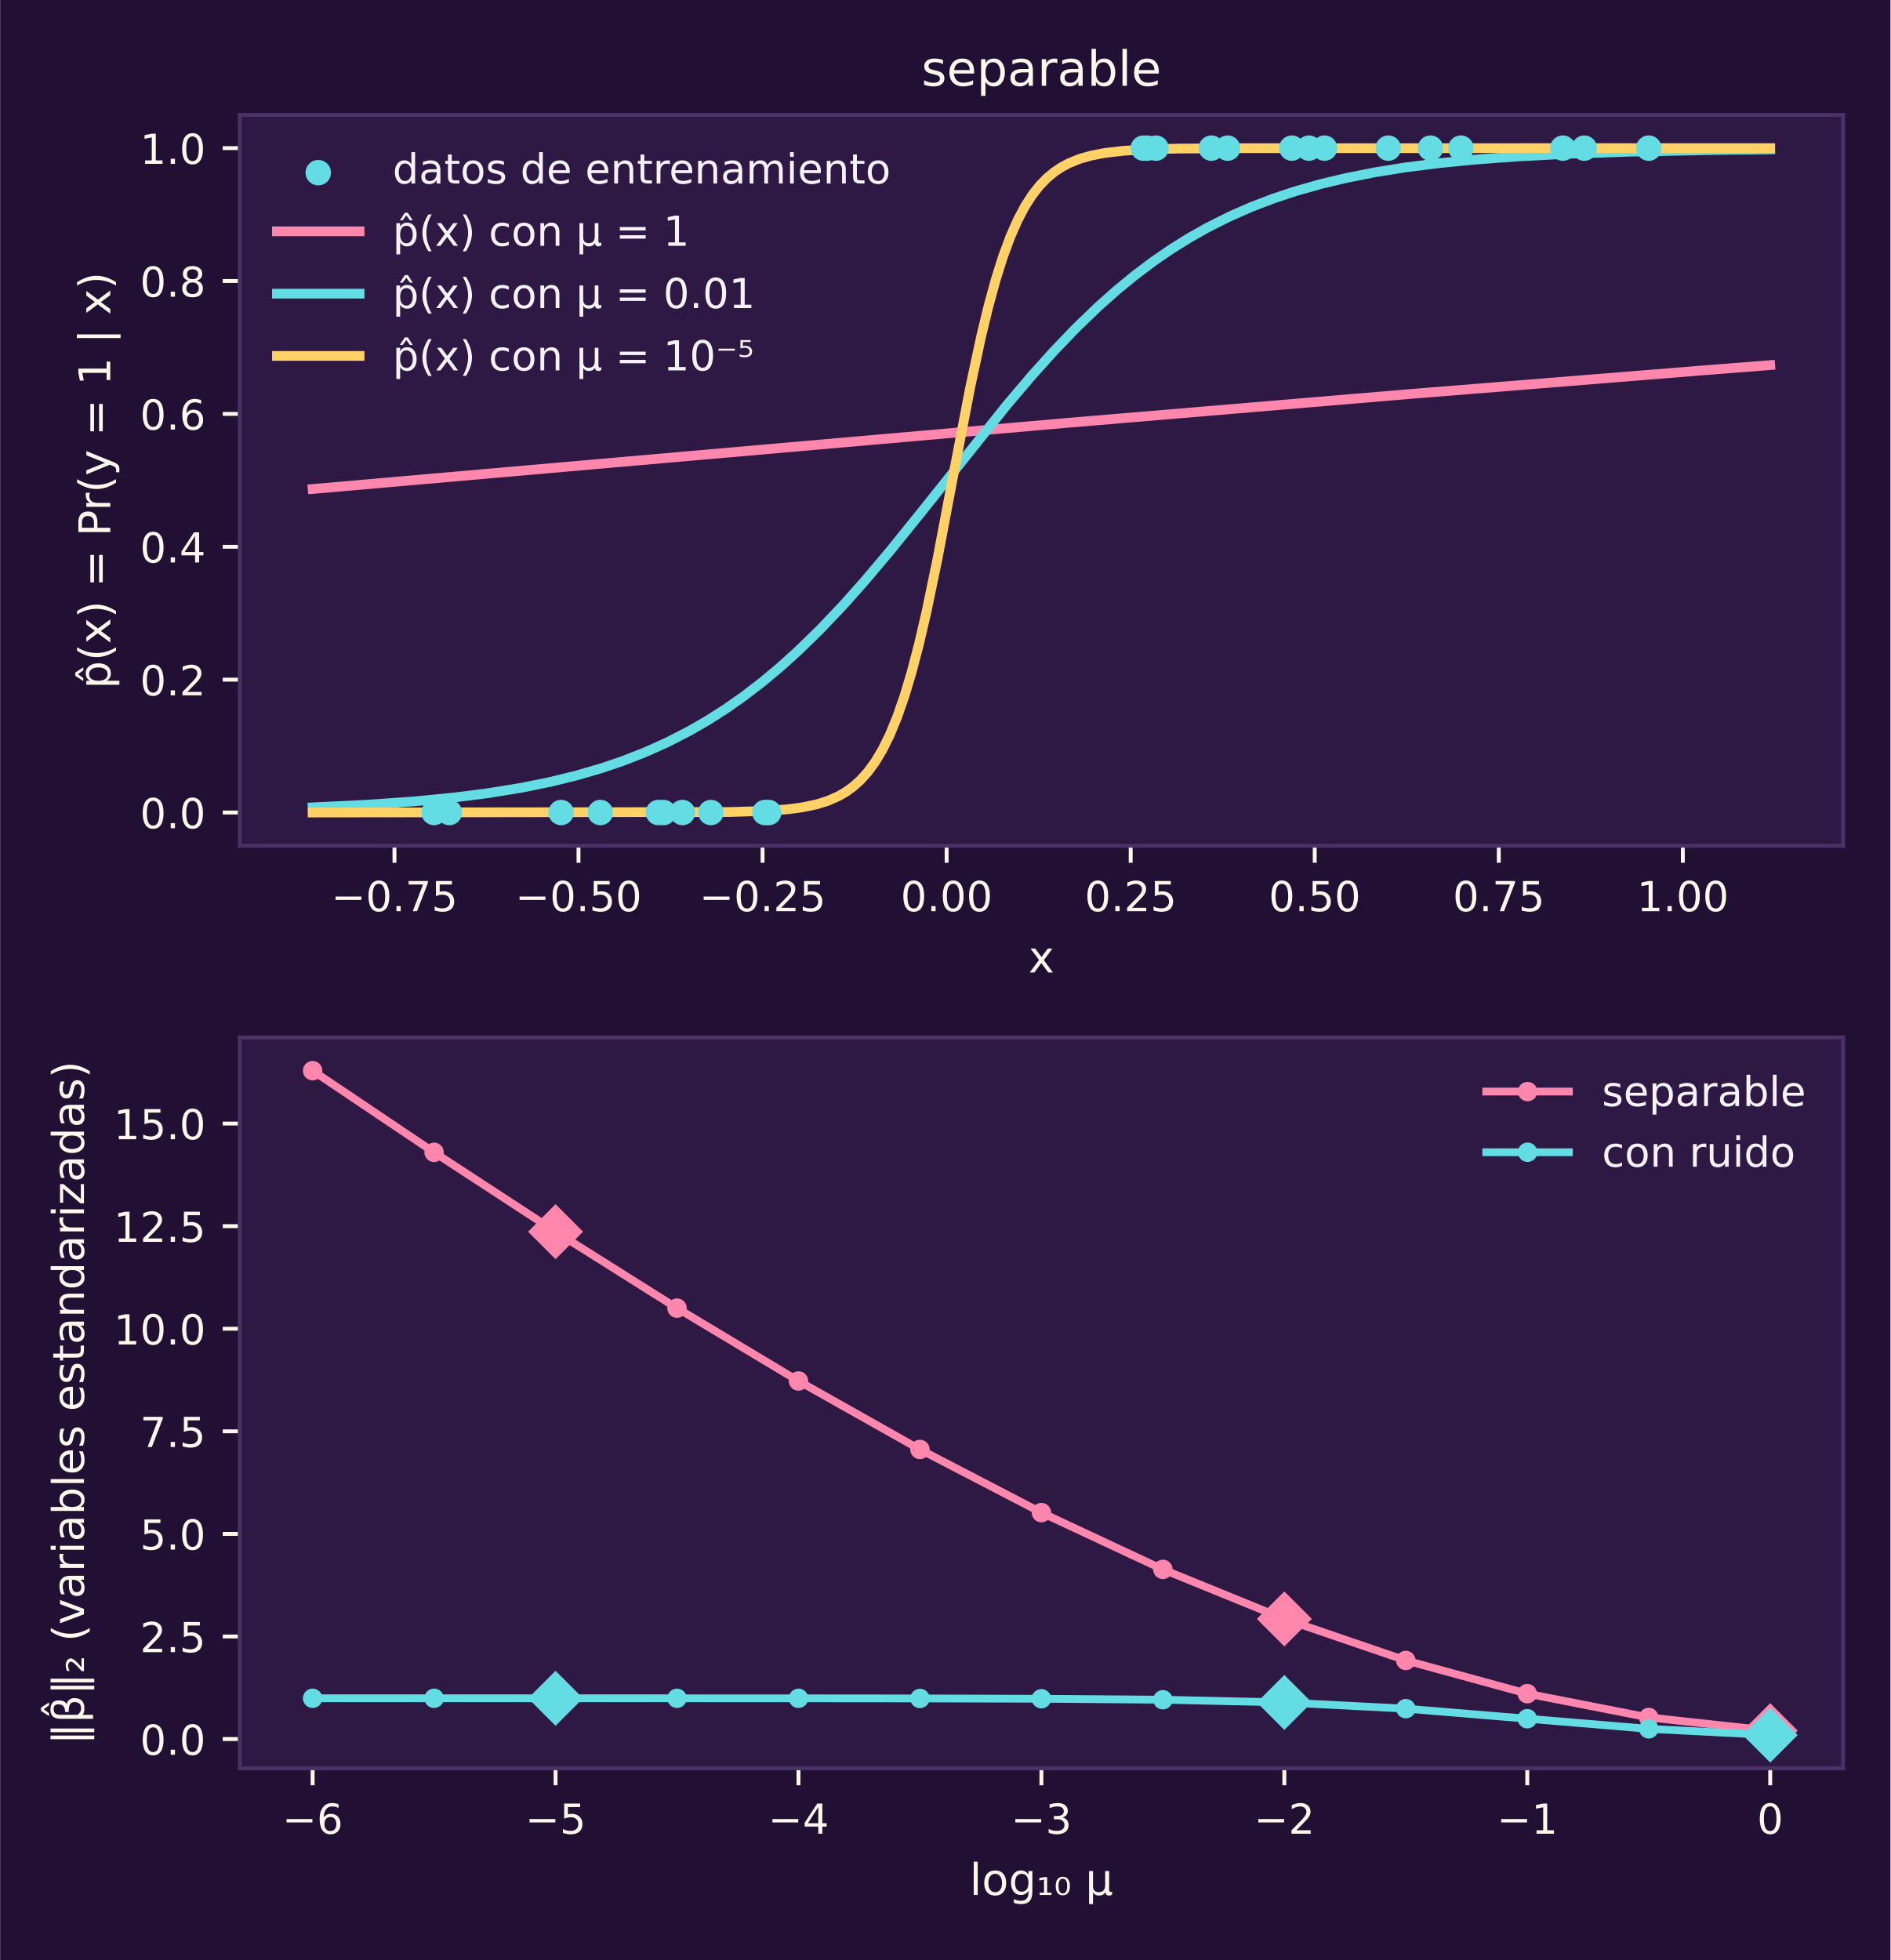
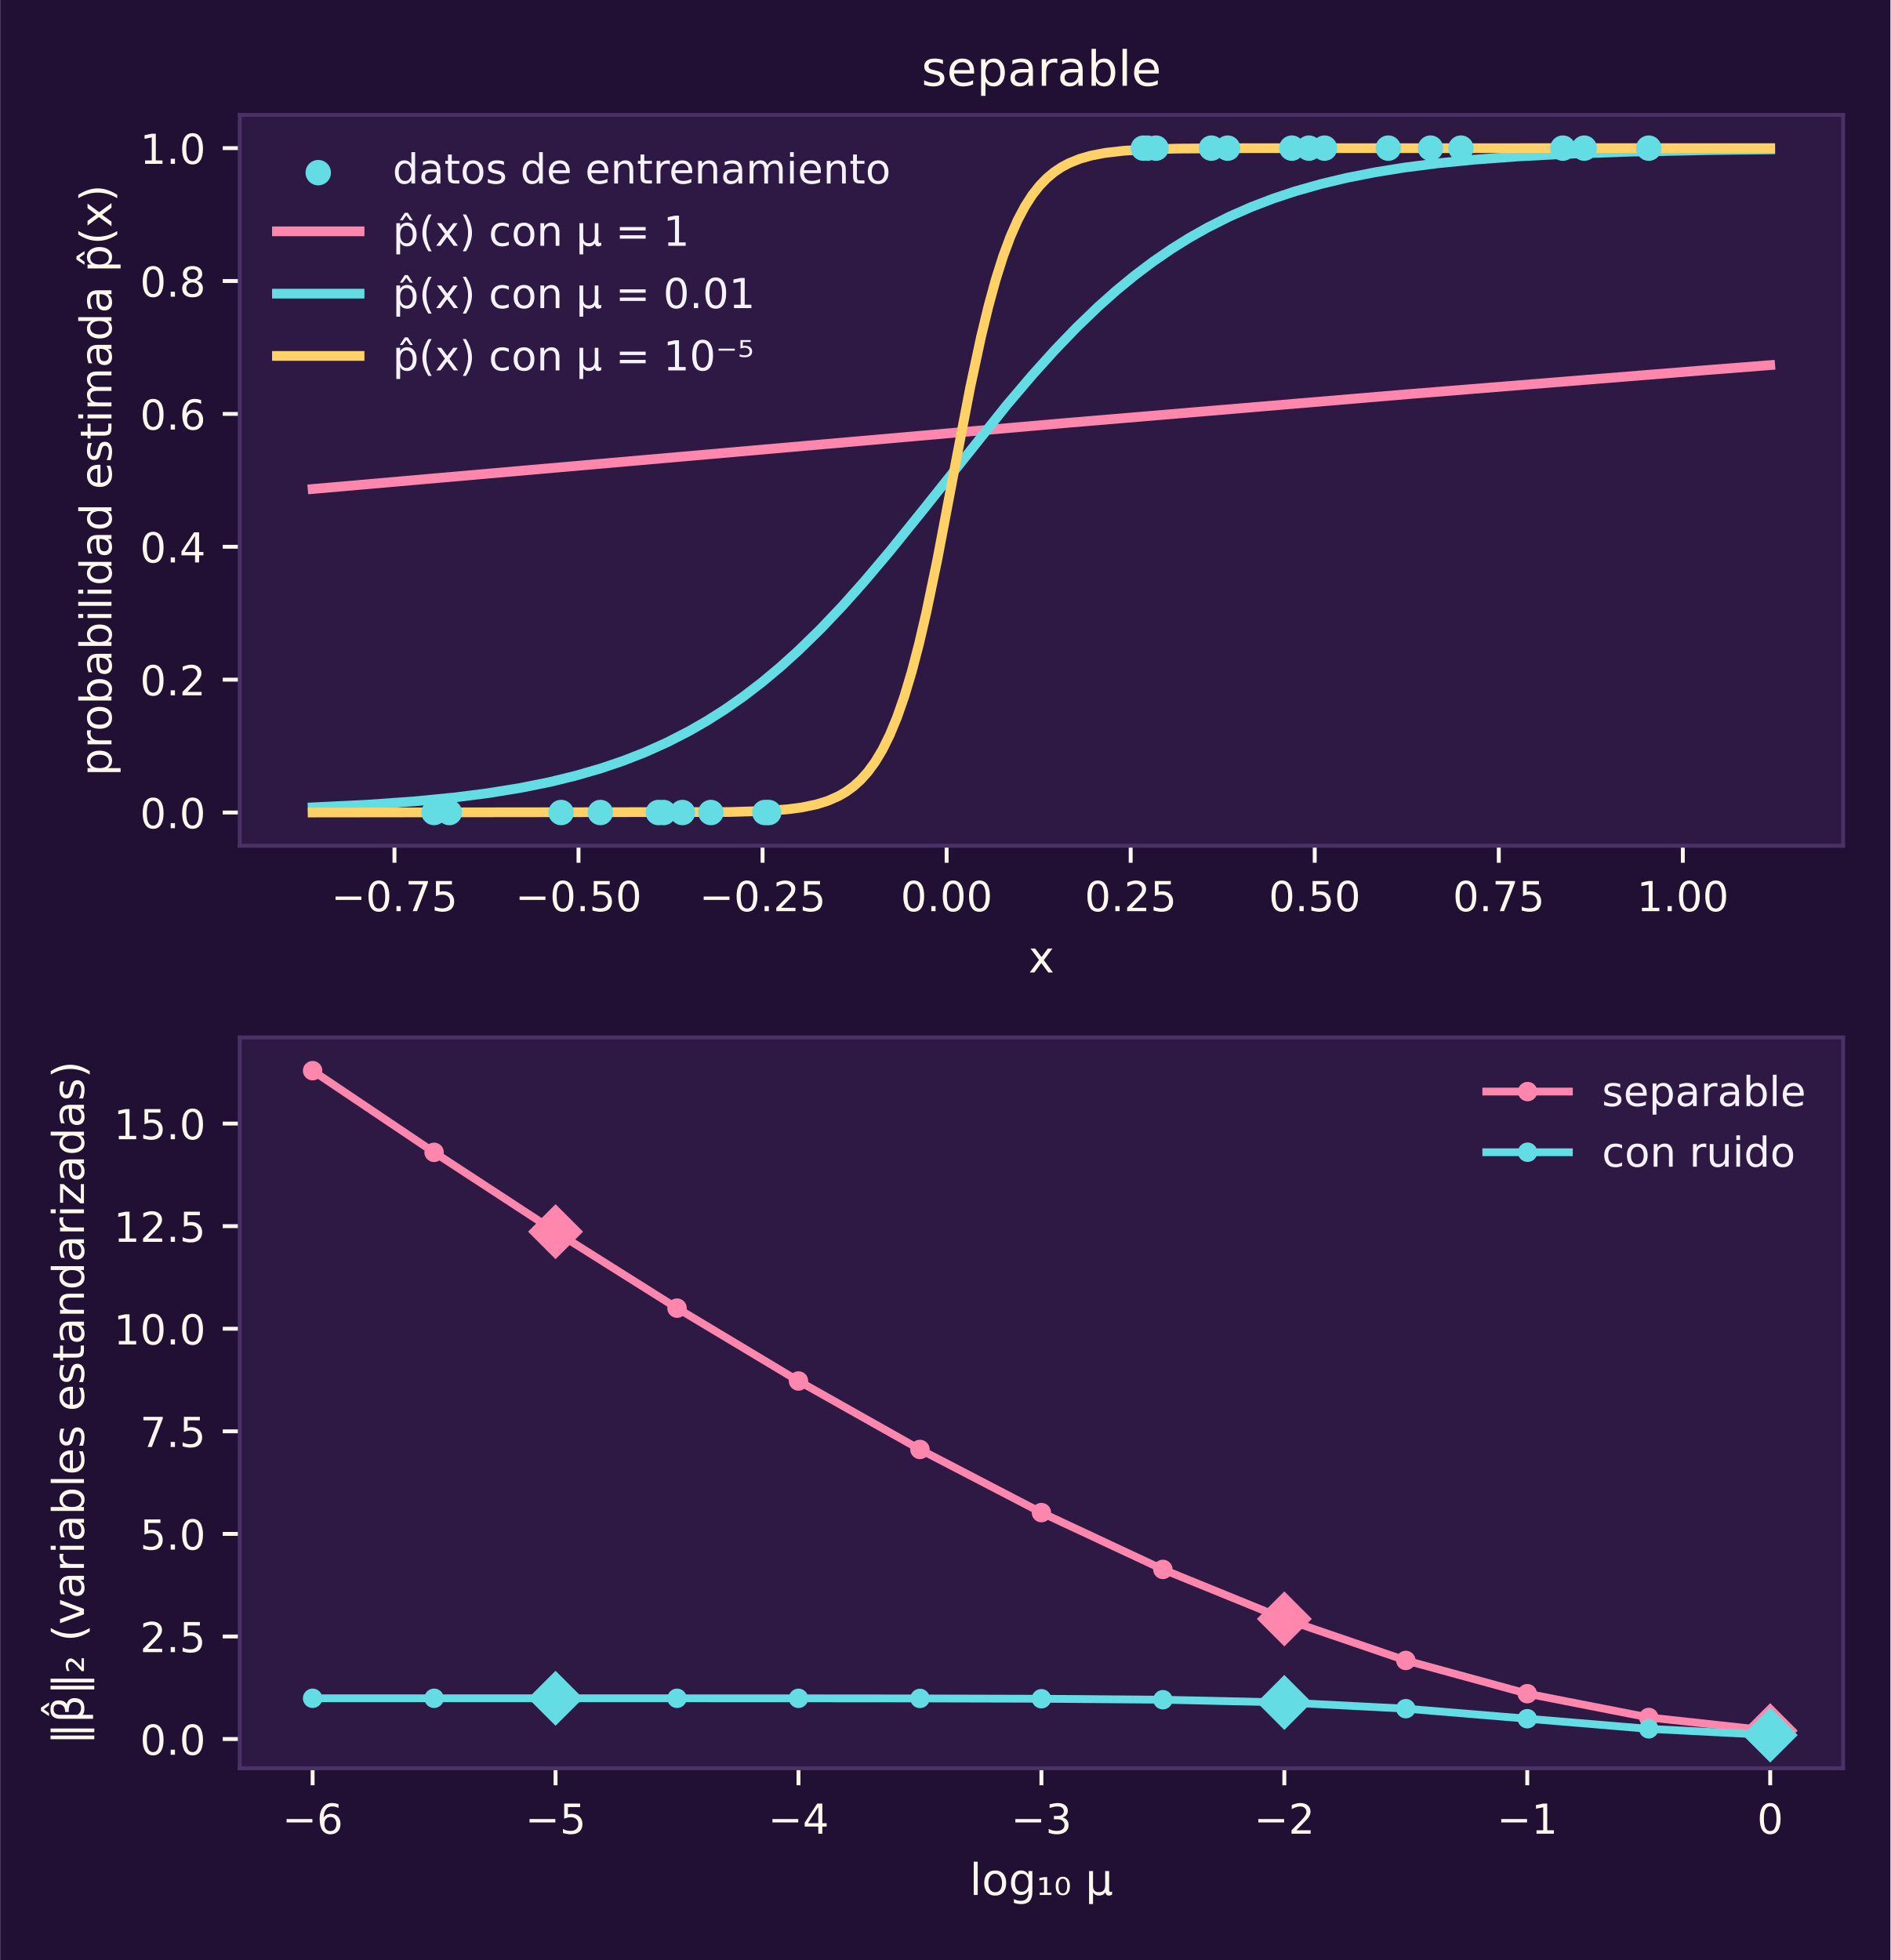
<svg xmlns="http://www.w3.org/2000/svg" xmlns:xlink="http://www.w3.org/1999/xlink" width="600" height="622" viewBox="0 0 388.8 403.2" role="img" aria-label="Con datos separables la norma de los coeficientes crece sin tope al bajar mu, despacio y lo mismo por cada década: unas 3.6 unidades por década; con ruido se aplana. A la izquierda, tres curvas p gorro de x para mu 1, 0.01 y 0.00001, la última casi un escalón">
  <rect x="0" y="0" width="388.8" height="403.2" fill="#211033" />
  <defs>
    <style type="text/css">*{stroke-linejoin: round; stroke-linecap: butt}</style>
  </defs>
  <g id="figure_1">
    <g id="patch_1">
      <path d="M 0 403.2  L 388.8 403.2  L 388.8 0  L 0 0  z " style="fill: #211033" />
    </g>
    <g id="axes_1">
      <g id="patch_2">
        <path d="M 49.25 173.98  L 379.08 173.98  L 379.08 23.64  L 49.25 23.64  z " style="fill: #2e1945" />
      </g>
      <g id="matplotlib.axis_1">
        <g id="xtick_1">
          <g id="line2d_1">
            <defs>
              <path id="md5d1416848" d="M 0 0  L 0 3.5  " style="stroke: #fff8ed; stroke-width: 0.8" />
            </defs>
            <g>
              <use xlink:href="#md5d1416848" x="81.077" y="173.98" style="fill: #fff8ed; stroke: #fff8ed; stroke-width: 0.8" />
            </g>
          </g>
          <g id="text_1">
            <text style="font-size: 8.5px; font-family: 'DejaVu Sans', sans-serif; text-anchor: middle; fill: #fff8ed" x="81.077" y="187.439" transform="rotate(-0 81.07697 187.4387)">−0.75</text>
          </g>
        </g>
        <g id="xtick_2">
          <g id="line2d_2">
            <g>
              <use xlink:href="#md5d1416848" x="118.939" y="173.98" style="fill: #fff8ed; stroke: #fff8ed; stroke-width: 0.8" />
            </g>
          </g>
          <g id="text_2">
            <text style="font-size: 8.5px; font-family: 'DejaVu Sans', sans-serif; text-anchor: middle; fill: #fff8ed" x="118.939" y="187.439" transform="rotate(-0 118.9394 187.4387)">−0.50</text>
          </g>
        </g>
        <g id="xtick_3">
          <g id="line2d_3">
            <g>
              <use xlink:href="#md5d1416848" x="156.802" y="173.98" style="fill: #fff8ed; stroke: #fff8ed; stroke-width: 0.8" />
            </g>
          </g>
          <g id="text_3">
            <text style="font-size: 8.5px; font-family: 'DejaVu Sans', sans-serif; text-anchor: middle; fill: #fff8ed" x="156.802" y="187.439" transform="rotate(-0 156.8019 187.4387)">−0.25</text>
          </g>
        </g>
        <g id="xtick_4">
          <g id="line2d_4">
            <g>
              <use xlink:href="#md5d1416848" x="194.664" y="173.98" style="fill: #fff8ed; stroke: #fff8ed; stroke-width: 0.8" />
            </g>
          </g>
          <g id="text_4">
            <text style="font-size: 8.5px; font-family: 'DejaVu Sans', sans-serif; text-anchor: middle; fill: #fff8ed" x="194.664" y="187.439" transform="rotate(-0 194.6643 187.4387)">0.00</text>
          </g>
        </g>
        <g id="xtick_5">
          <g id="line2d_5">
            <g>
              <use xlink:href="#md5d1416848" x="232.527" y="173.98" style="fill: #fff8ed; stroke: #fff8ed; stroke-width: 0.8" />
            </g>
          </g>
          <g id="text_5">
            <text style="font-size: 8.5px; font-family: 'DejaVu Sans', sans-serif; text-anchor: middle; fill: #fff8ed" x="232.527" y="187.439" transform="rotate(-0 232.5268 187.4387)">0.25</text>
          </g>
        </g>
        <g id="xtick_6">
          <g id="line2d_6">
            <g>
              <use xlink:href="#md5d1416848" x="270.389" y="173.98" style="fill: #fff8ed; stroke: #fff8ed; stroke-width: 0.8" />
            </g>
          </g>
          <g id="text_6">
            <text style="font-size: 8.5px; font-family: 'DejaVu Sans', sans-serif; text-anchor: middle; fill: #fff8ed" x="270.389" y="187.439" transform="rotate(-0 270.3893 187.4387)">0.50</text>
          </g>
        </g>
        <g id="xtick_7">
          <g id="line2d_7">
            <g>
              <use xlink:href="#md5d1416848" x="308.252" y="173.98" style="fill: #fff8ed; stroke: #fff8ed; stroke-width: 0.8" />
            </g>
          </g>
          <g id="text_7">
            <text style="font-size: 8.5px; font-family: 'DejaVu Sans', sans-serif; text-anchor: middle; fill: #fff8ed" x="308.252" y="187.439" transform="rotate(-0 308.2517 187.4387)">0.75</text>
          </g>
        </g>
        <g id="xtick_8">
          <g id="line2d_8">
            <g>
              <use xlink:href="#md5d1416848" x="346.114" y="173.98" style="fill: #fff8ed; stroke: #fff8ed; stroke-width: 0.8" />
            </g>
          </g>
          <g id="text_8">
            <text style="font-size: 8.5px; font-family: 'DejaVu Sans', sans-serif; text-anchor: middle; fill: #fff8ed" x="346.114" y="187.439" transform="rotate(-0 346.1142 187.4387)">1.00</text>
          </g>
        </g>
        <g id="text_9">
          <text style="font-size: 9px; font-family: 'DejaVu Sans', sans-serif; text-anchor: middle; fill: #fff8ed" x="214.165" y="200.045" transform="rotate(-0 214.165 200.045)">x</text>
        </g>
      </g>
      <g id="matplotlib.axis_2">
        <g id="ytick_1">
          <g id="line2d_9">
            <defs>
              <path id="m7dde4cb0bd" d="M 0 0  L -3.5 0  " style="stroke: #fff8ed; stroke-width: 0.8" />
            </defs>
            <g>
              <use xlink:href="#m7dde4cb0bd" x="49.25" y="167.146" style="fill: #fff8ed; stroke: #fff8ed; stroke-width: 0.8" />
            </g>
          </g>
          <g id="text_10">
            <text style="font-size: 8.5px; font-family: 'DejaVu Sans', sans-serif; text-anchor: end; fill: #fff8ed" x="42.25" y="170.376" transform="rotate(-0 42.25 170.3757)">0.0</text>
          </g>
        </g>
        <g id="ytick_2">
          <g id="line2d_10">
            <g>
              <use xlink:href="#m7dde4cb0bd" x="49.25" y="139.812" style="fill: #fff8ed; stroke: #fff8ed; stroke-width: 0.8" />
            </g>
          </g>
          <g id="text_11">
            <text style="font-size: 8.5px; font-family: 'DejaVu Sans', sans-serif; text-anchor: end; fill: #fff8ed" x="42.25" y="143.041" transform="rotate(-0 42.25 143.0412)">0.2</text>
          </g>
        </g>
        <g id="ytick_3">
          <g id="line2d_11">
            <g>
              <use xlink:href="#m7dde4cb0bd" x="49.25" y="112.477" style="fill: #fff8ed; stroke: #fff8ed; stroke-width: 0.8" />
            </g>
          </g>
          <g id="text_12">
            <text style="font-size: 8.5px; font-family: 'DejaVu Sans', sans-serif; text-anchor: end; fill: #fff8ed" x="42.25" y="115.707" transform="rotate(-0 42.25 115.7066)">0.4</text>
          </g>
        </g>
        <g id="ytick_4">
          <g id="line2d_12">
            <g>
              <use xlink:href="#m7dde4cb0bd" x="49.25" y="85.143" style="fill: #fff8ed; stroke: #fff8ed; stroke-width: 0.8" />
            </g>
          </g>
          <g id="text_13">
            <text style="font-size: 8.5px; font-family: 'DejaVu Sans', sans-serif; text-anchor: end; fill: #fff8ed" x="42.25" y="88.372" transform="rotate(-0 42.25 88.37206)">0.6</text>
          </g>
        </g>
        <g id="ytick_5">
          <g id="line2d_13">
            <g>
              <use xlink:href="#m7dde4cb0bd" x="49.25" y="57.808" style="fill: #fff8ed; stroke: #fff8ed; stroke-width: 0.8" />
            </g>
          </g>
          <g id="text_14">
            <text style="font-size: 8.5px; font-family: 'DejaVu Sans', sans-serif; text-anchor: end; fill: #fff8ed" x="42.25" y="61.038" transform="rotate(-0 42.25 61.03752)">0.8</text>
          </g>
        </g>
        <g id="ytick_6">
          <g id="line2d_14">
            <g>
              <use xlink:href="#m7dde4cb0bd" x="49.25" y="30.474" style="fill: #fff8ed; stroke: #fff8ed; stroke-width: 0.8" />
            </g>
          </g>
          <g id="text_15">
            <text style="font-size: 8.5px; font-family: 'DejaVu Sans', sans-serif; text-anchor: end; fill: #fff8ed" x="42.25" y="33.703" transform="rotate(-0 42.25 33.70297)">1.0</text>
          </g>
        </g>
        <g id="text_16">
-           <text style="font-size: 9px; font-family: 'DejaVu Sans', sans-serif; text-anchor: middle; fill: #fff8ed" x="22.61" y="98.81" transform="rotate(-90 22.61031 98.81)">p̂(x) = Pr(y = 1 | x)</text>
+           <text style="font-size: 9px; font-family: 'DejaVu Sans', sans-serif; text-anchor: middle; fill: #fff8ed" x="22.861" y="98.81" transform="rotate(-90 22.86062 98.81)">probabilidad estimada p̂(x)</text>
        </g>
      </g>
      <g id="separable-p-0">
        <path d="M 64.242 100.593  L 219.05 87.026  L 289.69 81.077  L 350.561 76.168  L 364.088 75.11  L 364.088 75.11  " clip-path="url(#p78f6a3cc9b)" style="fill: none; stroke: #ff87ad; stroke-width: 2; stroke-linecap: square" />
      </g>
      <g id="separable-p-1">
        <path d="M 64.242 166.083  L 75.515 165.535  L 85.284 164.842  L 93.55 164.032  L 100.314 163.167  L 107.077 162.071  L 113.089 160.859  L 118.35 159.576  L 123.61 158.049  L 128.119 156.518  L 132.628 154.754  L 137.137 152.731  L 141.646 150.422  L 145.403 148.261  L 149.161 145.87  L 152.918 143.238  L 156.676 140.357  L 160.433 137.219  L 164.191 133.826  L 168.7 129.424  L 173.209 124.678  L 177.718 119.622  L 182.978 113.394  L 189.741 105.013  L 207.026 83.345  L 212.286 77.161  L 216.795 72.153  L 221.304 67.461  L 225.813 63.115  L 229.571 59.772  L 233.328 56.685  L 237.086 53.852  L 240.843 51.267  L 244.6 48.922  L 248.358 46.804  L 252.867 44.543  L 257.376 42.564  L 261.885 40.839  L 266.394 39.343  L 271.654 37.853  L 276.915 36.601  L 282.927 35.418  L 288.938 34.456  L 295.702 33.591  L 303.217 32.844  L 312.235 32.177  L 322.756 31.631  L 335.531 31.195  L 352.064 30.865  L 364.088 30.724  L 364.088 30.724  " clip-path="url(#p78f6a3cc9b)" style="fill: none; stroke: #64dce3; stroke-width: 2; stroke-linecap: square" />
      </g>
      <g id="separable-p-2">
        <path d="M 64.242 167.146  L 149.912 167.046  L 157.427 166.82  L 161.936 166.485  L 164.942 166.089  L 167.948 165.459  L 170.203 164.754  L 172.457 163.763  L 173.96 162.891  L 175.463 161.803  L 176.966 160.45  L 178.469 158.777  L 179.972 156.72  L 181.475 154.207  L 182.978 151.166  L 184.481 147.524  L 185.984 143.215  L 187.487 138.195  L 188.99 132.446  L 190.493 125.992  L 192.747 115.161  L 196.505 95.329  L 199.511 79.721  L 201.765 69.2  L 203.268 62.996  L 204.771 57.512  L 206.274 52.755  L 207.777 48.696  L 209.28 45.281  L 210.783 42.441  L 212.286 40.102  L 213.789 38.193  L 215.292 36.643  L 216.795 35.393  L 218.298 34.389  L 219.801 33.584  L 222.056 32.672  L 224.31 32.024  L 227.316 31.445  L 231.074 31.014  L 235.583 30.74  L 242.346 30.566  L 255.873 30.485  L 330.271 30.474  L 364.088 30.474  L 364.088 30.474  " clip-path="url(#p78f6a3cc9b)" style="fill: none; stroke: #ffd166; stroke-width: 2; stroke-linecap: square" />
      </g>
      <g id="patch_3">
        <path d="M 49.25 173.98  L 49.25 23.64  " style="fill: none; stroke: #4a3166; stroke-width: 0.8; stroke-linejoin: miter; stroke-linecap: square" />
      </g>
      <g id="patch_4">
        <path d="M 379.08 173.98  L 379.08 23.64  " style="fill: none; stroke: #4a3166; stroke-width: 0.8; stroke-linejoin: miter; stroke-linecap: square" />
      </g>
      <g id="patch_5">
        <path d="M 49.25 173.98  L 379.08 173.98  " style="fill: none; stroke: #4a3166; stroke-width: 0.8; stroke-linejoin: miter; stroke-linecap: square" />
      </g>
      <g id="patch_6">
        <path d="M 49.25 23.64  L 379.08 23.64  " style="fill: none; stroke: #4a3166; stroke-width: 0.8; stroke-linejoin: miter; stroke-linecap: square" />
      </g>
      <g id="separable-datos">
        <defs>
          <path id="mdc4b469c58" d="M 0 2.121  C 0.563 2.121 1.102 1.898 1.5 1.5  C 1.898 1.102 2.121 0.563 2.121 0  C 2.121 -0.563 1.898 -1.102 1.5 -1.5  C 1.102 -1.898 0.563 -2.121 0 -2.121  C -0.563 -2.121 -1.102 -1.898 -1.5 -1.5  C -1.898 -1.102 -2.121 -0.563 -2.121 0  C -2.121 0.563 -1.898 1.102 -1.5 1.5  C -1.102 1.898 -0.563 2.121 0 2.121  z " style="stroke: #64dce3" />
        </defs>
        <g clip-path="url(#p78f6a3cc9b)">
          <use xlink:href="#mdc4b469c58" x="294.201" y="30.474" style="fill: #64dce3; stroke: #64dce3" />
          <use xlink:href="#mdc4b469c58" x="92.369" y="167.146" style="fill: #64dce3; stroke: #64dce3" />
          <use xlink:href="#mdc4b469c58" x="123.433" y="167.146" style="fill: #64dce3; stroke: #64dce3" />
          <use xlink:href="#mdc4b469c58" x="272.403" y="30.474" style="fill: #64dce3; stroke: #64dce3" />
          <use xlink:href="#mdc4b469c58" x="252.477" y="30.474" style="fill: #64dce3; stroke: #64dce3" />
          <use xlink:href="#mdc4b469c58" x="300.46" y="30.474" style="fill: #64dce3; stroke: #64dce3" />
          <use xlink:href="#mdc4b469c58" x="235.134" y="30.474" style="fill: #64dce3; stroke: #64dce3" />
          <use xlink:href="#mdc4b469c58" x="325.837" y="30.474" style="fill: #64dce3; stroke: #64dce3" />
          <use xlink:href="#mdc4b469c58" x="135.372" y="167.146" style="fill: #64dce3; stroke: #64dce3" />
          <use xlink:href="#mdc4b469c58" x="157.278" y="167.146" style="fill: #64dce3; stroke: #64dce3" />
          <use xlink:href="#mdc4b469c58" x="265.678" y="30.474" style="fill: #64dce3; stroke: #64dce3" />
          <use xlink:href="#mdc4b469c58" x="146.167" y="167.146" style="fill: #64dce3; stroke: #64dce3" />
          <use xlink:href="#mdc4b469c58" x="321.437" y="30.474" style="fill: #64dce3; stroke: #64dce3" />
          <use xlink:href="#mdc4b469c58" x="136.43" y="167.146" style="fill: #64dce3; stroke: #64dce3" />
          <use xlink:href="#mdc4b469c58" x="158.071" y="167.146" style="fill: #64dce3; stroke: #64dce3" />
          <use xlink:href="#mdc4b469c58" x="115.359" y="167.146" style="fill: #64dce3; stroke: #64dce3" />
          <use xlink:href="#mdc4b469c58" x="140.323" y="167.146" style="fill: #64dce3; stroke: #64dce3" />
          <use xlink:href="#mdc4b469c58" x="235.95" y="30.474" style="fill: #64dce3; stroke: #64dce3" />
          <use xlink:href="#mdc4b469c58" x="249.128" y="30.474" style="fill: #64dce3; stroke: #64dce3" />
          <use xlink:href="#mdc4b469c58" x="339.101" y="30.474" style="fill: #64dce3; stroke: #64dce3" />
          <use xlink:href="#mdc4b469c58" x="269.191" y="30.474" style="fill: #64dce3; stroke: #64dce3" />
          <use xlink:href="#mdc4b469c58" x="237.736" y="30.474" style="fill: #64dce3; stroke: #64dce3" />
          <use xlink:href="#mdc4b469c58" x="285.522" y="30.474" style="fill: #64dce3; stroke: #64dce3" />
          <use xlink:href="#mdc4b469c58" x="89.229" y="167.146" style="fill: #64dce3; stroke: #64dce3" />
        </g>
      </g>
      <g id="text_17">
        <text style="font-size: 10px; font-family: 'DejaVu Sans', sans-serif; text-anchor: middle; fill: #fff8ed" x="214.165" y="17.64" transform="rotate(-0 214.165 17.64)">separable</text>
      </g>
      <g id="legend_1">
        <g id="PathCollection_1">
          <g>
            <use xlink:href="#mdc4b469c58" x="65.4" y="35.517" style="fill: #64dce3; stroke: #64dce3" />
          </g>
        </g>
        <g id="text_18">
          <text style="font-size: 8.5px; font-family: 'DejaVu Sans', sans-serif; text-anchor: start; fill: #f7f2ff" x="80.7" y="37.749" transform="rotate(-0 80.7 37.74867)">datos de entrenamiento</text>
        </g>
        <g id="line2d_15">
          <path d="M 56.9 47.59  L 65.4 47.59  L 73.9 47.59  " style="fill: none; stroke: #ff87ad; stroke-width: 2; stroke-linecap: square" />
        </g>
        <g id="text_19">
          <text style="font-size: 8.5px; font-family: 'DejaVu Sans', sans-serif; text-anchor: start; fill: #f7f2ff" x="80.7" y="50.565" transform="rotate(-0 80.7 50.56508)">p̂(x) con μ = 1</text>
        </g>
        <g id="line2d_16">
          <path d="M 56.9 60.406  L 65.4 60.406  L 73.9 60.406  " style="fill: none; stroke: #64dce3; stroke-width: 2; stroke-linecap: square" />
        </g>
        <g id="text_20">
          <text style="font-size: 8.5px; font-family: 'DejaVu Sans', sans-serif; text-anchor: start; fill: #f7f2ff" x="80.7" y="63.381" transform="rotate(-0 80.7 63.38148)">p̂(x) con μ = 0.01</text>
        </g>
        <g id="line2d_17">
          <path d="M 56.9 73.223  L 65.4 73.223  L 73.9 73.223  " style="fill: none; stroke: #ffd166; stroke-width: 2; stroke-linecap: square" />
        </g>
        <g id="text_21">
          <text style="font-size: 8.5px; font-family: 'DejaVu Sans', sans-serif; text-anchor: start; fill: #f7f2ff" x="80.7" y="76.198" transform="rotate(-0 80.7 76.19789)">p̂(x) con μ = 10⁻⁵</text>
        </g>
      </g>
    </g>
    <g id="axes_2">
      <g id="patch_7">
        <path d="M 49.25 363.76  L 379.08 363.76  L 379.08 213.42  L 49.25 213.42  z " style="fill: #2e1945" />
      </g>
      <g id="matplotlib.axis_3">
        <g id="xtick_9">
          <g id="line2d_18">
            <g>
              <use xlink:href="#md5d1416848" x="64.242" y="363.76" style="fill: #fff8ed; stroke: #fff8ed; stroke-width: 0.8" />
            </g>
          </g>
          <g id="text_22">
            <text style="font-size: 8.5px; font-family: 'DejaVu Sans', sans-serif; text-anchor: middle; fill: #fff8ed" x="64.242" y="377.219" transform="rotate(-0 64.24227 377.2187)">−6</text>
          </g>
        </g>
        <g id="xtick_10">
          <g id="line2d_19">
            <g>
              <use xlink:href="#md5d1416848" x="114.217" y="363.76" style="fill: #fff8ed; stroke: #fff8ed; stroke-width: 0.8" />
            </g>
          </g>
          <g id="text_23">
            <text style="font-size: 8.5px; font-family: 'DejaVu Sans', sans-serif; text-anchor: middle; fill: #fff8ed" x="114.217" y="377.219" transform="rotate(-0 114.2165 377.2187)">−5</text>
          </g>
        </g>
        <g id="xtick_11">
          <g id="line2d_20">
            <g>
              <use xlink:href="#md5d1416848" x="164.191" y="363.76" style="fill: #fff8ed; stroke: #fff8ed; stroke-width: 0.8" />
            </g>
          </g>
          <g id="text_24">
            <text style="font-size: 8.5px; font-family: 'DejaVu Sans', sans-serif; text-anchor: middle; fill: #fff8ed" x="164.191" y="377.219" transform="rotate(-0 164.1908 377.2187)">−4</text>
          </g>
        </g>
        <g id="xtick_12">
          <g id="line2d_21">
            <g>
              <use xlink:href="#md5d1416848" x="214.165" y="363.76" style="fill: #fff8ed; stroke: #fff8ed; stroke-width: 0.8" />
            </g>
          </g>
          <g id="text_25">
            <text style="font-size: 8.5px; font-family: 'DejaVu Sans', sans-serif; text-anchor: middle; fill: #fff8ed" x="214.165" y="377.219" transform="rotate(-0 214.165 377.2187)">−3</text>
          </g>
        </g>
        <g id="xtick_13">
          <g id="line2d_22">
            <g>
              <use xlink:href="#md5d1416848" x="264.139" y="363.76" style="fill: #fff8ed; stroke: #fff8ed; stroke-width: 0.8" />
            </g>
          </g>
          <g id="text_26">
            <text style="font-size: 8.5px; font-family: 'DejaVu Sans', sans-serif; text-anchor: middle; fill: #fff8ed" x="264.139" y="377.219" transform="rotate(-0 264.1392 377.2187)">−2</text>
          </g>
        </g>
        <g id="xtick_14">
          <g id="line2d_23">
            <g>
              <use xlink:href="#md5d1416848" x="314.113" y="363.76" style="fill: #fff8ed; stroke: #fff8ed; stroke-width: 0.8" />
            </g>
          </g>
          <g id="text_27">
            <text style="font-size: 8.5px; font-family: 'DejaVu Sans', sans-serif; text-anchor: middle; fill: #fff8ed" x="314.113" y="377.219" transform="rotate(-0 314.1135 377.2187)">−1</text>
          </g>
        </g>
        <g id="xtick_15">
          <g id="line2d_24">
            <g>
              <use xlink:href="#md5d1416848" x="364.088" y="363.76" style="fill: #fff8ed; stroke: #fff8ed; stroke-width: 0.8" />
            </g>
          </g>
          <g id="text_28">
            <text style="font-size: 8.5px; font-family: 'DejaVu Sans', sans-serif; text-anchor: middle; fill: #fff8ed" x="364.088" y="377.219" transform="rotate(-0 364.0877 377.2187)">0</text>
          </g>
        </g>
        <g id="text_29">
          <text style="font-size: 9px; font-family: 'DejaVu Sans', sans-serif; text-anchor: middle; fill: #fff8ed" x="214.165" y="389.825" transform="rotate(-0 214.165 389.825)">log₁₀ μ</text>
        </g>
      </g>
      <g id="matplotlib.axis_4">
        <g id="ytick_7">
          <g id="line2d_25">
            <g>
              <use xlink:href="#m7dde4cb0bd" x="49.25" y="357.748" style="fill: #fff8ed; stroke: #fff8ed; stroke-width: 0.8" />
            </g>
          </g>
          <g id="text_30">
            <text style="font-size: 8.5px; font-family: 'DejaVu Sans', sans-serif; text-anchor: end; fill: #fff8ed" x="42.25" y="360.978" transform="rotate(-0 42.25 360.9777)">0.0</text>
          </g>
        </g>
        <g id="ytick_8">
          <g id="line2d_26">
            <g>
              <use xlink:href="#m7dde4cb0bd" x="49.25" y="336.646" style="fill: #fff8ed; stroke: #fff8ed; stroke-width: 0.8" />
            </g>
          </g>
          <g id="text_31">
            <text style="font-size: 8.5px; font-family: 'DejaVu Sans', sans-serif; text-anchor: end; fill: #fff8ed" x="42.25" y="339.875" transform="rotate(-0 42.25 339.8754)">2.5</text>
          </g>
        </g>
        <g id="ytick_9">
          <g id="line2d_27">
            <g>
              <use xlink:href="#m7dde4cb0bd" x="49.25" y="315.544" style="fill: #fff8ed; stroke: #fff8ed; stroke-width: 0.8" />
            </g>
          </g>
          <g id="text_32">
            <text style="font-size: 8.5px; font-family: 'DejaVu Sans', sans-serif; text-anchor: end; fill: #fff8ed" x="42.25" y="318.773" transform="rotate(-0 42.25 318.7731)">5.0</text>
          </g>
        </g>
        <g id="ytick_10">
          <g id="line2d_28">
            <g>
              <use xlink:href="#m7dde4cb0bd" x="49.25" y="294.441" style="fill: #fff8ed; stroke: #fff8ed; stroke-width: 0.8" />
            </g>
          </g>
          <g id="text_33">
            <text style="font-size: 8.5px; font-family: 'DejaVu Sans', sans-serif; text-anchor: end; fill: #fff8ed" x="42.25" y="297.671" transform="rotate(-0 42.25 297.6708)">7.5</text>
          </g>
        </g>
        <g id="ytick_11">
          <g id="line2d_29">
            <g>
              <use xlink:href="#m7dde4cb0bd" x="49.25" y="273.339" style="fill: #fff8ed; stroke: #fff8ed; stroke-width: 0.8" />
            </g>
          </g>
          <g id="text_34">
            <text style="font-size: 8.5px; font-family: 'DejaVu Sans', sans-serif; text-anchor: end; fill: #fff8ed" x="42.25" y="276.569" transform="rotate(-0 42.25 276.5685)">10.0</text>
          </g>
        </g>
        <g id="ytick_12">
          <g id="line2d_30">
            <g>
              <use xlink:href="#m7dde4cb0bd" x="49.25" y="252.237" style="fill: #fff8ed; stroke: #fff8ed; stroke-width: 0.8" />
            </g>
          </g>
          <g id="text_35">
            <text style="font-size: 8.5px; font-family: 'DejaVu Sans', sans-serif; text-anchor: end; fill: #fff8ed" x="42.25" y="255.466" transform="rotate(-0 42.25 255.4662)">12.5</text>
          </g>
        </g>
        <g id="ytick_13">
          <g id="line2d_31">
            <g>
              <use xlink:href="#m7dde4cb0bd" x="49.25" y="231.135" style="fill: #fff8ed; stroke: #fff8ed; stroke-width: 0.8" />
            </g>
          </g>
          <g id="text_36">
            <text style="font-size: 8.5px; font-family: 'DejaVu Sans', sans-serif; text-anchor: end; fill: #fff8ed" x="42.25" y="234.364" transform="rotate(-0 42.25 234.3639)">15.0</text>
          </g>
        </g>
        <g id="text_37">
          <text style="font-size: 9px; font-family: 'DejaVu Sans', sans-serif; text-anchor: middle; fill: #fff8ed" x="17.202" y="288.59" transform="rotate(-90 17.20219 288.59)">‖β̂‖₂ (variables estandarizadas)</text>
        </g>
      </g>
      <g id="separable-norma-0">
        <path d="M 64.242 220.254  L 89.229 237.052  L 114.217 253.376  L 139.204 269.103  L 164.191 284.091  L 189.178 298.174  L 214.165 311.164  L 239.152 322.851  L 264.139 333.033  L 289.126 341.578  L 314.113 348.414  L 339.101 353.306  L 364.088 356.028  " clip-path="url(#pe92084c13f)" style="fill: none; stroke: #ff87ad; stroke-width: 1.6; stroke-linecap: square" />
        <defs>
          <path id="me8a8edcba7" d="M 0 1.5  C 0.398 1.5 0.779 1.342 1.061 1.061  C 1.342 0.779 1.5 0.398 1.5 0  C 1.5 -0.398 1.342 -0.779 1.061 -1.061  C 0.779 -1.342 0.398 -1.5 0 -1.5  C -0.398 -1.5 -0.779 -1.342 -1.061 -1.061  C -1.342 -0.779 -1.5 -0.398 -1.5 0  C -1.5 0.398 -1.342 0.779 -1.061 1.061  C -0.779 1.342 -0.398 1.5 0 1.5  z " style="stroke: #ff87ad" />
        </defs>
        <g clip-path="url(#pe92084c13f)">
          <use xlink:href="#me8a8edcba7" x="64.242" y="220.254" style="fill: #ff87ad; stroke: #ff87ad" />
          <use xlink:href="#me8a8edcba7" x="89.229" y="237.052" style="fill: #ff87ad; stroke: #ff87ad" />
          <use xlink:href="#me8a8edcba7" x="114.217" y="253.376" style="fill: #ff87ad; stroke: #ff87ad" />
          <use xlink:href="#me8a8edcba7" x="139.204" y="269.103" style="fill: #ff87ad; stroke: #ff87ad" />
          <use xlink:href="#me8a8edcba7" x="164.191" y="284.091" style="fill: #ff87ad; stroke: #ff87ad" />
          <use xlink:href="#me8a8edcba7" x="189.178" y="298.174" style="fill: #ff87ad; stroke: #ff87ad" />
          <use xlink:href="#me8a8edcba7" x="214.165" y="311.164" style="fill: #ff87ad; stroke: #ff87ad" />
          <use xlink:href="#me8a8edcba7" x="239.152" y="322.851" style="fill: #ff87ad; stroke: #ff87ad" />
          <use xlink:href="#me8a8edcba7" x="264.139" y="333.033" style="fill: #ff87ad; stroke: #ff87ad" />
          <use xlink:href="#me8a8edcba7" x="289.126" y="341.578" style="fill: #ff87ad; stroke: #ff87ad" />
          <use xlink:href="#me8a8edcba7" x="314.113" y="348.414" style="fill: #ff87ad; stroke: #ff87ad" />
          <use xlink:href="#me8a8edcba7" x="339.101" y="353.306" style="fill: #ff87ad; stroke: #ff87ad" />
          <use xlink:href="#me8a8edcba7" x="364.088" y="356.028" style="fill: #ff87ad; stroke: #ff87ad" />
        </g>
      </g>
      <g id="separable-punto-0">
        <defs>
          <path id="ma642ef3a46" d="M -0 4.95  L 4.95 0  L 0 -4.95  L -4.95 -0  z " style="stroke: #ff87ad; stroke-linejoin: miter" />
        </defs>
        <g clip-path="url(#pe92084c13f)">
          <use xlink:href="#ma642ef3a46" x="364.088" y="356.028" style="fill: #ff87ad; stroke: #ff87ad; stroke-linejoin: miter" />
        </g>
      </g>
      <g id="separable-punto-0">
        <g clip-path="url(#pe92084c13f)">
          <use xlink:href="#ma642ef3a46" x="264.139" y="333.033" style="fill: #ff87ad; stroke: #ff87ad; stroke-linejoin: miter" />
        </g>
      </g>
      <g id="separable-punto-0">
        <g clip-path="url(#pe92084c13f)">
          <use xlink:href="#ma642ef3a46" x="114.217" y="253.376" style="fill: #ff87ad; stroke: #ff87ad; stroke-linejoin: miter" />
        </g>
      </g>
      <g id="separable-norma-1">
        <path d="M 64.242 349.36  L 89.229 349.361  L 114.217 349.361  L 139.204 349.364  L 164.191 349.37  L 189.178 349.392  L 214.165 349.458  L 239.152 349.659  L 264.139 350.217  L 289.126 351.497  L 314.113 353.563  L 339.101 355.648  L 364.088 356.926  " clip-path="url(#pe92084c13f)" style="fill: none; stroke: #64dce3; stroke-width: 1.6; stroke-linecap: square" />
        <defs>
          <path id="m6a4d3f4097" d="M 0 1.5  C 0.398 1.5 0.779 1.342 1.061 1.061  C 1.342 0.779 1.5 0.398 1.5 0  C 1.5 -0.398 1.342 -0.779 1.061 -1.061  C 0.779 -1.342 0.398 -1.5 0 -1.5  C -0.398 -1.5 -0.779 -1.342 -1.061 -1.061  C -1.342 -0.779 -1.5 -0.398 -1.5 0  C -1.5 0.398 -1.342 0.779 -1.061 1.061  C -0.779 1.342 -0.398 1.5 0 1.5  z " style="stroke: #64dce3" />
        </defs>
        <g clip-path="url(#pe92084c13f)">
          <use xlink:href="#m6a4d3f4097" x="64.242" y="349.36" style="fill: #64dce3; stroke: #64dce3" />
          <use xlink:href="#m6a4d3f4097" x="89.229" y="349.361" style="fill: #64dce3; stroke: #64dce3" />
          <use xlink:href="#m6a4d3f4097" x="114.217" y="349.361" style="fill: #64dce3; stroke: #64dce3" />
          <use xlink:href="#m6a4d3f4097" x="139.204" y="349.364" style="fill: #64dce3; stroke: #64dce3" />
          <use xlink:href="#m6a4d3f4097" x="164.191" y="349.37" style="fill: #64dce3; stroke: #64dce3" />
          <use xlink:href="#m6a4d3f4097" x="189.178" y="349.392" style="fill: #64dce3; stroke: #64dce3" />
          <use xlink:href="#m6a4d3f4097" x="214.165" y="349.458" style="fill: #64dce3; stroke: #64dce3" />
          <use xlink:href="#m6a4d3f4097" x="239.152" y="349.659" style="fill: #64dce3; stroke: #64dce3" />
          <use xlink:href="#m6a4d3f4097" x="264.139" y="350.217" style="fill: #64dce3; stroke: #64dce3" />
          <use xlink:href="#m6a4d3f4097" x="289.126" y="351.497" style="fill: #64dce3; stroke: #64dce3" />
          <use xlink:href="#m6a4d3f4097" x="314.113" y="353.563" style="fill: #64dce3; stroke: #64dce3" />
          <use xlink:href="#m6a4d3f4097" x="339.101" y="355.648" style="fill: #64dce3; stroke: #64dce3" />
          <use xlink:href="#m6a4d3f4097" x="364.088" y="356.926" style="fill: #64dce3; stroke: #64dce3" />
        </g>
      </g>
      <g id="separable-punto-1">
        <defs>
          <path id="mb5f2e95049" d="M -0 4.95  L 4.95 0  L 0 -4.95  L -4.95 -0  z " style="stroke: #64dce3; stroke-linejoin: miter" />
        </defs>
        <g clip-path="url(#pe92084c13f)">
          <use xlink:href="#mb5f2e95049" x="364.088" y="356.926" style="fill: #64dce3; stroke: #64dce3; stroke-linejoin: miter" />
        </g>
      </g>
      <g id="separable-punto-1">
        <g clip-path="url(#pe92084c13f)">
          <use xlink:href="#mb5f2e95049" x="264.139" y="350.217" style="fill: #64dce3; stroke: #64dce3; stroke-linejoin: miter" />
        </g>
      </g>
      <g id="separable-punto-1">
        <g clip-path="url(#pe92084c13f)">
          <use xlink:href="#mb5f2e95049" x="114.217" y="349.361" style="fill: #64dce3; stroke: #64dce3; stroke-linejoin: miter" />
        </g>
      </g>
      <g id="patch_8">
        <path d="M 49.25 363.76  L 49.25 213.42  " style="fill: none; stroke: #4a3166; stroke-width: 0.8; stroke-linejoin: miter; stroke-linecap: square" />
      </g>
      <g id="patch_9">
        <path d="M 379.08 363.76  L 379.08 213.42  " style="fill: none; stroke: #4a3166; stroke-width: 0.8; stroke-linejoin: miter; stroke-linecap: square" />
      </g>
      <g id="patch_10">
        <path d="M 49.25 363.76  L 379.08 363.76  " style="fill: none; stroke: #4a3166; stroke-width: 0.8; stroke-linejoin: miter; stroke-linecap: square" />
      </g>
      <g id="patch_11">
        <path d="M 49.25 213.42  L 379.08 213.42  " style="fill: none; stroke: #4a3166; stroke-width: 0.8; stroke-linejoin: miter; stroke-linecap: square" />
      </g>
      <g id="legend_2">
        <g id="line2d_32">
          <path d="M 305.676 224.554  L 314.176 224.554  L 322.676 224.554  " style="fill: none; stroke: #ff87ad; stroke-width: 1.6; stroke-linecap: square" />
          <g>
            <use xlink:href="#me8a8edcba7" x="314.176" y="224.554" style="fill: #ff87ad; stroke: #ff87ad" />
          </g>
        </g>
        <g id="text_38">
          <text style="font-size: 8.5px; font-family: 'DejaVu Sans', sans-serif; text-anchor: start; fill: #f7f2ff" x="329.476" y="227.529" transform="rotate(-0 329.4759 227.5287)">separable</text>
        </g>
        <g id="line2d_33">
          <path d="M 305.676 237.03  L 314.176 237.03  L 322.676 237.03  " style="fill: none; stroke: #64dce3; stroke-width: 1.6; stroke-linecap: square" />
          <g>
            <use xlink:href="#m6a4d3f4097" x="314.176" y="237.03" style="fill: #64dce3; stroke: #64dce3" />
          </g>
        </g>
        <g id="text_39">
          <text style="font-size: 8.5px; font-family: 'DejaVu Sans', sans-serif; text-anchor: start; fill: #f7f2ff" x="329.476" y="240.005" transform="rotate(-0 329.4759 240.0051)">con ruido</text>
        </g>
      </g>
    </g>
  </g>
  <defs>
    <clipPath id="p78f6a3cc9b">
      <rect x="49.25" y="23.64" width="329.83" height="150.34" />
    </clipPath>
    <clipPath id="pe92084c13f">
      <rect x="49.25" y="213.42" width="329.83" height="150.34" />
    </clipPath>
  </defs>
</svg>
